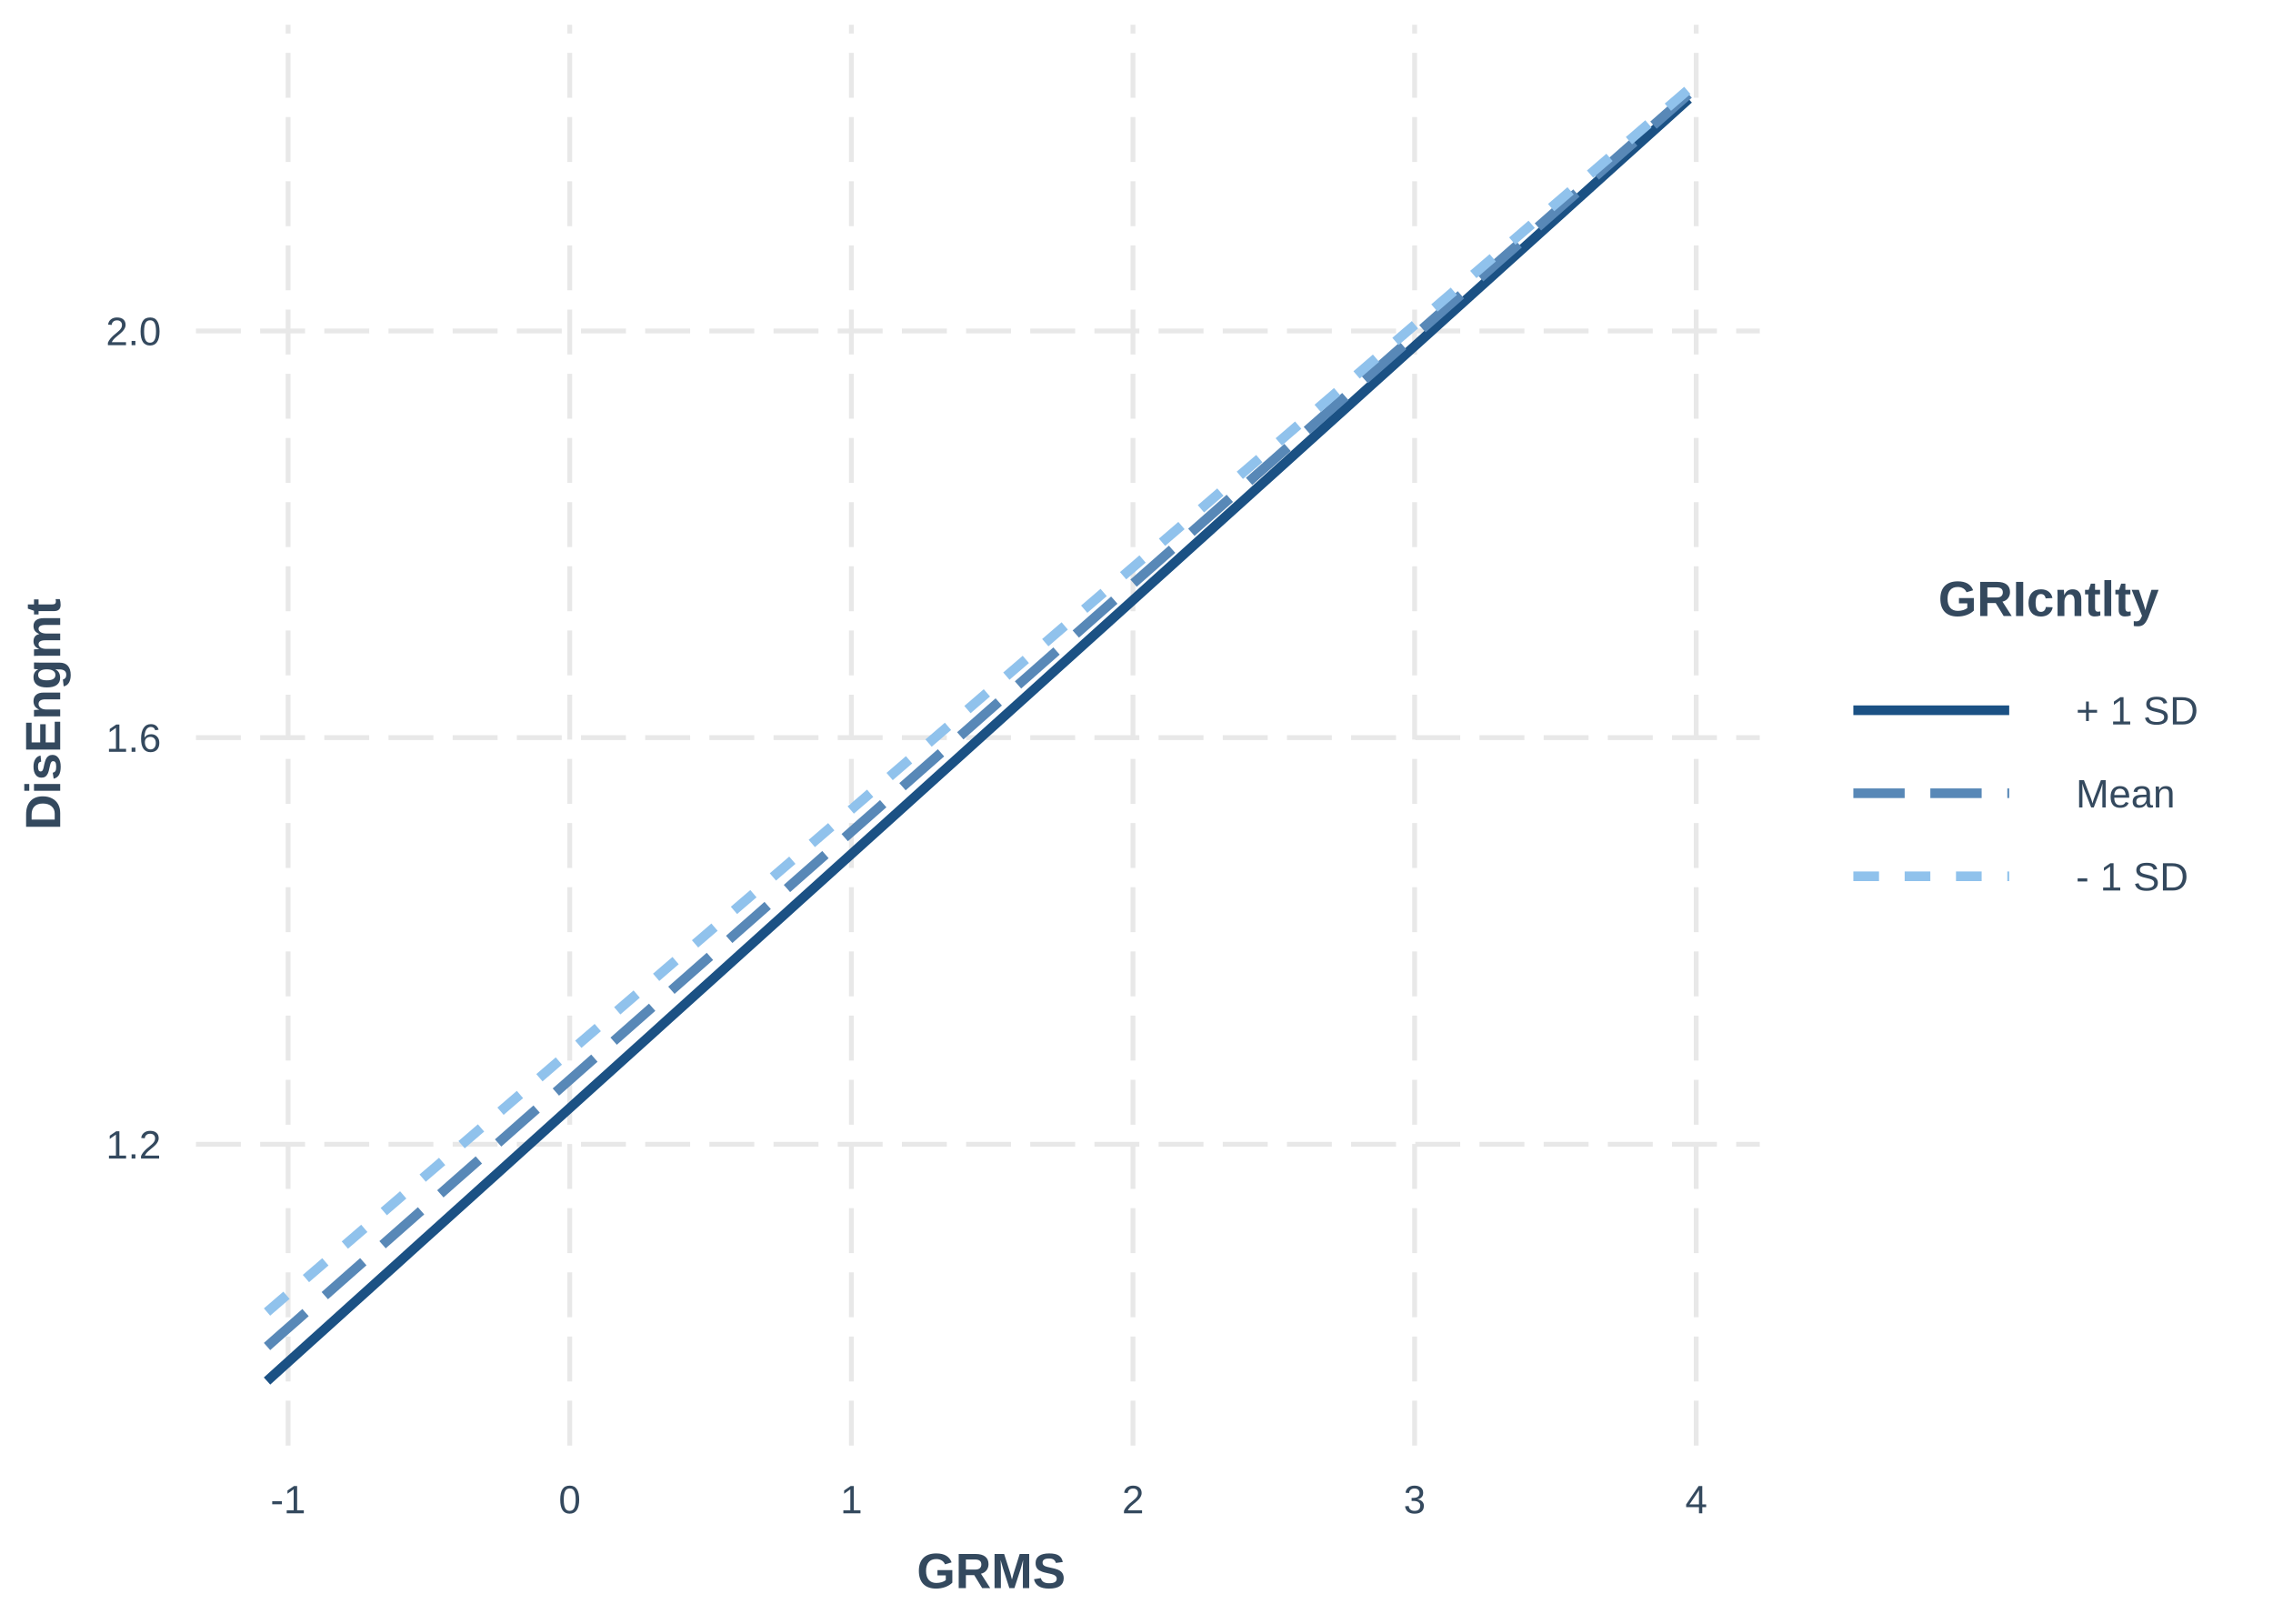
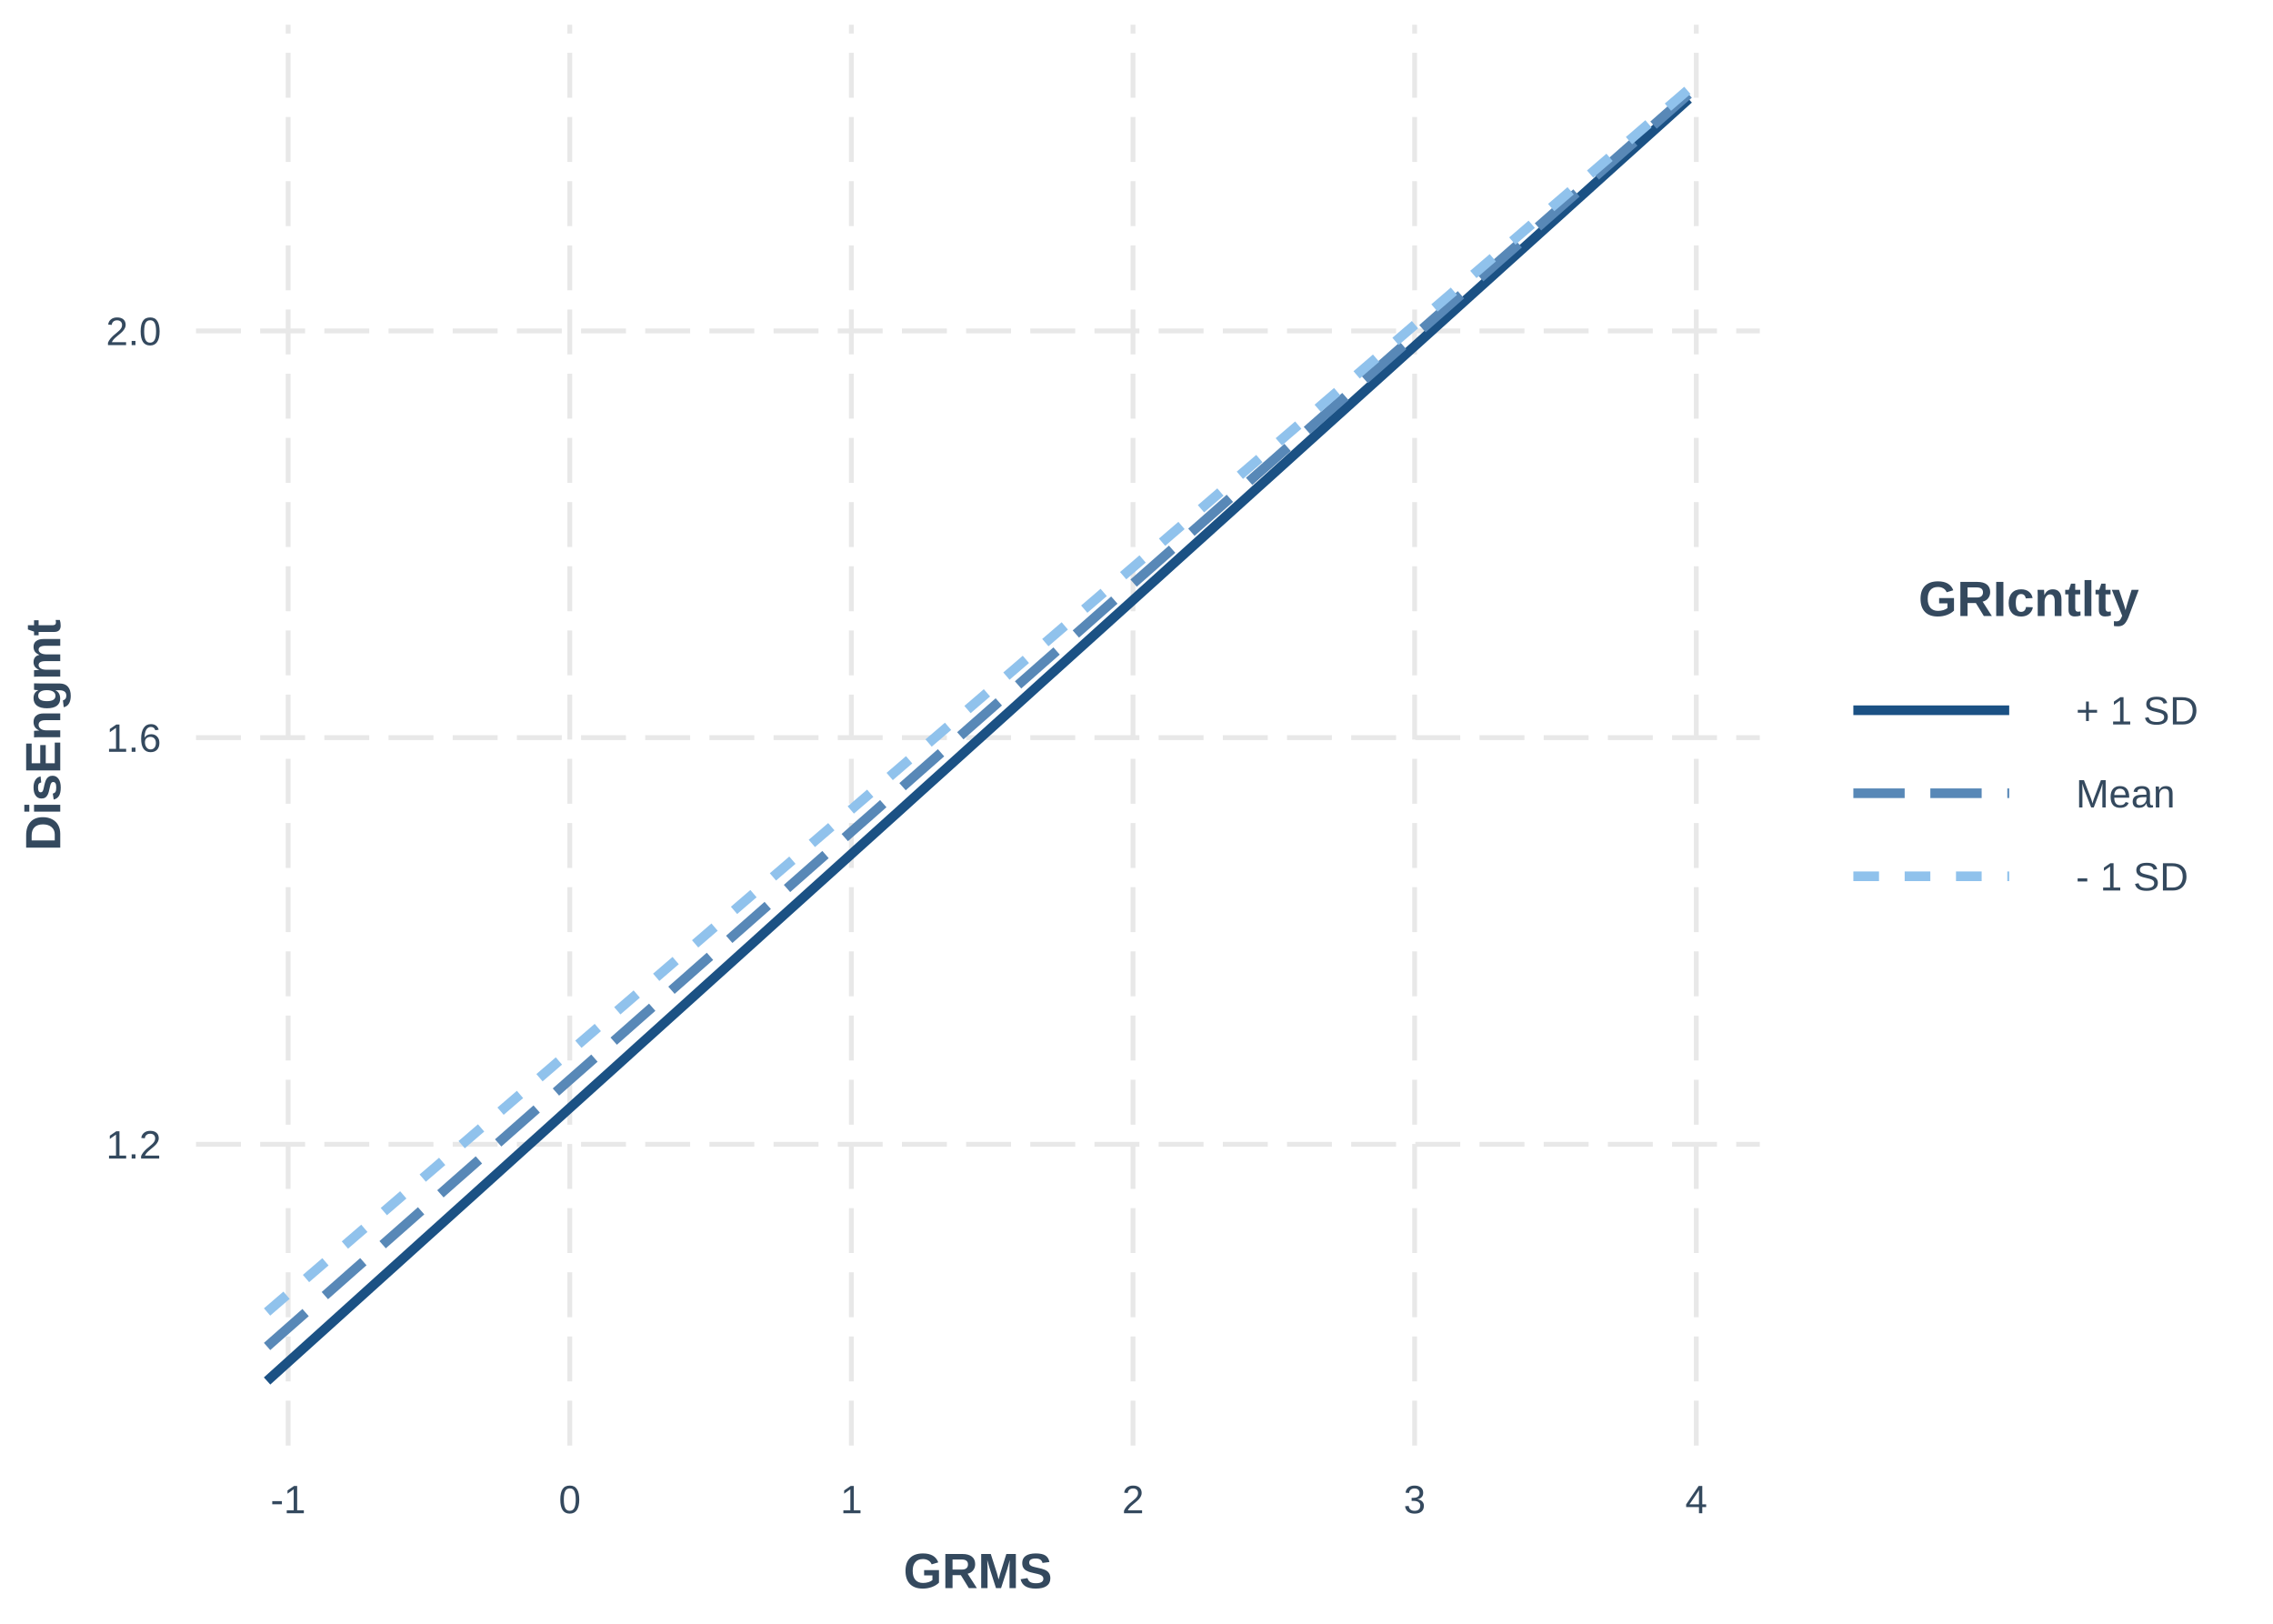
- <svg xmlns="http://www.w3.org/2000/svg" viewBox="0 0 504.00 360.00">
+ <svg xmlns="http://www.w3.org/2000/svg" class="svglite" width="504.00pt" height="360.00pt" viewBox="0 0 504.00 360.00">
  <defs>
    <style type="text/css">
-     line, polyline, polygon, path, rect, circle {
+     .svglite line, .svglite polyline, .svglite polygon, .svglite path, .svglite rect, .svglite circle {
      fill: none;
      stroke: #000000;
      stroke-linecap: round;
      stroke-linejoin: round;
      stroke-miterlimit: 10.00;
    }
  </style>
  </defs>
  <rect width="100%" height="100%" style="stroke: none; fill: #FFFFFF;" />
-   <rect x="0" y="0.00" width="504.00" height="360.00" style="stroke-width: 1.07; stroke: #FFFFFF; fill: #FFFFFF;" />
  <defs>
-     <clipPath id="cpNDMuNDV8MzkwLjIwfDMyMC41MXw1LjQ4">
-       <rect x="43.45" y="5.48" width="346.75" height="315.03" />
-     </clipPath>
-   </defs>
-   <rect x="43.45" y="5.48" width="346.75" height="315.03" style="stroke-width: 0.00; stroke: #FFFFFF; fill: #FFFFFF;" clip-path="url(#cpNDMuNDV8MzkwLjIwfDMyMC41MXw1LjQ4)" />
-   <polyline points="43.45,253.71 390.20,253.71 " style="stroke-width: 1.07; stroke: #E8E8E8; stroke-dasharray: 9.96,4.27; stroke-linecap: butt;" clip-path="url(#cpNDMuNDV8MzkwLjIwfDMyMC41MXw1LjQ4)" />
-   <polyline points="43.45,163.54 390.20,163.54 " style="stroke-width: 1.07; stroke: #E8E8E8; stroke-dasharray: 9.96,4.27; stroke-linecap: butt;" clip-path="url(#cpNDMuNDV8MzkwLjIwfDMyMC41MXw1LjQ4)" />
-   <polyline points="43.45,73.38 390.20,73.38 " style="stroke-width: 1.07; stroke: #E8E8E8; stroke-dasharray: 9.96,4.27; stroke-linecap: butt;" clip-path="url(#cpNDMuNDV8MzkwLjIwfDMyMC41MXw1LjQ4)" />
-   <polyline points="63.88,320.51 63.88,5.48 " style="stroke-width: 1.07; stroke: #E8E8E8; stroke-dasharray: 9.96,4.27; stroke-linecap: butt;" clip-path="url(#cpNDMuNDV8MzkwLjIwfDMyMC41MXw1LjQ4)" />
-   <polyline points="126.33,320.51 126.33,5.48 " style="stroke-width: 1.07; stroke: #E8E8E8; stroke-dasharray: 9.96,4.27; stroke-linecap: butt;" clip-path="url(#cpNDMuNDV8MzkwLjIwfDMyMC41MXw1LjQ4)" />
-   <polyline points="188.78,320.51 188.78,5.48 " style="stroke-width: 1.07; stroke: #E8E8E8; stroke-dasharray: 9.96,4.27; stroke-linecap: butt;" clip-path="url(#cpNDMuNDV8MzkwLjIwfDMyMC41MXw1LjQ4)" />
-   <polyline points="251.22,320.51 251.22,5.48 " style="stroke-width: 1.07; stroke: #E8E8E8; stroke-dasharray: 9.96,4.27; stroke-linecap: butt;" clip-path="url(#cpNDMuNDV8MzkwLjIwfDMyMC41MXw1LjQ4)" />
-   <polyline points="313.67,320.51 313.67,5.48 " style="stroke-width: 1.07; stroke: #E8E8E8; stroke-dasharray: 9.96,4.27; stroke-linecap: butt;" clip-path="url(#cpNDMuNDV8MzkwLjIwfDMyMC41MXw1LjQ4)" />
-   <polyline points="376.11,320.51 376.11,5.48 " style="stroke-width: 1.07; stroke: #E8E8E8; stroke-dasharray: 9.96,4.27; stroke-linecap: butt;" clip-path="url(#cpNDMuNDV8MzkwLjIwfDMyMC41MXw1LjQ4)" />
-   <polyline points="59.21,306.19 62.39,303.31 65.58,300.44 68.76,297.57 71.95,294.70 75.13,291.83 78.31,288.96 81.50,286.09 84.68,283.22 87.87,280.35 91.05,277.47 94.23,274.60 97.42,271.73 100.60,268.86 103.79,265.99 106.97,263.12 110.16,260.25 113.34,257.38 116.52,254.51 119.71,251.63 122.89,248.76 126.08,245.89 129.26,243.02 132.44,240.15 135.63,237.28 138.81,234.41 142.00,231.54 145.18,228.67 148.36,225.79 151.55,222.92 154.73,220.05 157.92,217.18 161.10,214.31 164.28,211.44 167.47,208.57 170.65,205.70 173.84,202.83 177.02,199.95 180.21,197.08 183.39,194.21 186.57,191.34 189.76,188.47 192.94,185.60 196.13,182.73 199.31,179.86 202.49,176.99 205.68,174.11 208.86,171.24 212.05,168.37 215.23,165.50 218.41,162.63 221.60,159.76 224.78,156.89 227.97,154.02 231.15,151.15 234.33,148.27 237.52,145.40 240.70,142.53 243.89,139.66 247.07,136.79 250.26,133.92 253.44,131.05 256.62,128.18 259.81,125.31 262.99,122.43 266.18,119.56 269.36,116.69 272.54,113.82 275.73,110.95 278.91,108.08 282.10,105.21 285.28,102.34 288.46,99.47 291.65,96.59 294.83,93.72 298.02,90.85 301.20,87.98 304.38,85.11 307.57,82.24 310.75,79.37 313.94,76.50 317.12,73.63 320.30,70.75 323.49,67.88 326.67,65.01 329.86,62.14 333.04,59.27 336.23,56.40 339.41,53.53 342.59,50.66 345.78,47.79 348.96,44.91 352.15,42.04 355.33,39.17 358.51,36.30 361.70,33.43 364.88,30.56 368.07,27.69 371.25,24.82 374.43,21.95 " style="stroke-width: 2.13; stroke: #1B5184; stroke-linecap: butt;" clip-path="url(#cpNDMuNDV8MzkwLjIwfDMyMC41MXw1LjQ4)" />
-   <polyline points="59.21,298.54 62.39,295.73 65.58,292.93 68.76,290.12 71.95,287.32 75.13,284.51 78.31,281.71 81.50,278.90 84.68,276.10 87.87,273.29 91.05,270.49 94.23,267.68 97.42,264.88 100.60,262.07 103.79,259.27 106.97,256.47 110.16,253.66 113.34,250.86 116.52,248.05 119.71,245.25 122.89,242.44 126.08,239.64 129.26,236.83 132.44,234.03 135.63,231.22 138.81,228.42 142.00,225.61 145.18,222.81 148.36,220.00 151.55,217.20 154.73,214.40 157.92,211.59 161.10,208.79 164.28,205.98 167.47,203.18 170.65,200.37 173.84,197.57 177.02,194.76 180.21,191.96 183.39,189.15 186.57,186.35 189.76,183.54 192.94,180.74 196.13,177.93 199.31,175.13 202.49,172.33 205.68,169.52 208.86,166.72 212.05,163.91 215.23,161.11 218.41,158.30 221.60,155.50 224.78,152.69 227.97,149.89 231.15,147.08 234.33,144.28 237.52,141.47 240.70,138.67 243.89,135.86 247.07,133.06 250.26,130.25 253.44,127.45 256.62,124.65 259.81,121.84 262.99,119.04 266.18,116.23 269.36,113.43 272.54,110.62 275.73,107.82 278.91,105.01 282.10,102.21 285.28,99.40 288.46,96.60 291.65,93.79 294.83,90.99 298.02,88.18 301.20,85.38 304.38,82.58 307.57,79.77 310.75,76.97 313.94,74.16 317.12,71.36 320.30,68.55 323.49,65.75 326.67,62.94 329.86,60.14 333.04,57.33 336.23,54.53 339.41,51.72 342.59,48.92 345.78,46.11 348.96,43.31 352.15,40.51 355.33,37.70 358.51,34.90 361.70,32.09 364.88,29.29 368.07,26.48 371.25,23.68 374.43,20.87 " style="stroke-width: 2.13; stroke: #5888B7; stroke-dasharray: 11.38,5.69,11.38,5.69; stroke-linecap: butt;" clip-path="url(#cpNDMuNDV8MzkwLjIwfDMyMC41MXw1LjQ4)" />
-   <polyline points="59.21,290.89 62.39,288.15 65.58,285.41 68.76,282.67 71.95,279.93 75.13,277.19 78.31,274.46 81.50,271.72 84.68,268.98 87.87,266.24 91.05,263.50 94.23,260.76 97.42,258.03 100.60,255.29 103.79,252.55 106.97,249.81 110.16,247.07 113.34,244.34 116.52,241.60 119.71,238.86 122.89,236.12 126.08,233.38 129.26,230.64 132.44,227.91 135.63,225.17 138.81,222.43 142.00,219.69 145.18,216.95 148.36,214.21 151.55,211.48 154.73,208.74 157.92,206.00 161.10,203.26 164.28,200.52 167.47,197.79 170.65,195.05 173.84,192.31 177.02,189.57 180.21,186.83 183.39,184.09 186.57,181.36 189.76,178.62 192.94,175.88 196.13,173.14 199.31,170.40 202.49,167.66 205.68,164.93 208.86,162.19 212.05,159.45 215.23,156.71 218.41,153.97 221.60,151.23 224.78,148.50 227.97,145.76 231.15,143.02 234.33,140.28 237.52,137.54 240.70,134.81 243.89,132.07 247.07,129.33 250.26,126.59 253.44,123.85 256.62,121.11 259.81,118.38 262.99,115.64 266.18,112.90 269.36,110.16 272.54,107.42 275.73,104.68 278.91,101.95 282.10,99.21 285.28,96.47 288.46,93.73 291.65,90.99 294.83,88.26 298.02,85.52 301.20,82.78 304.38,80.04 307.57,77.30 310.75,74.56 313.94,71.83 317.12,69.09 320.30,66.35 323.49,63.61 326.67,60.87 329.86,58.13 333.04,55.40 336.23,52.66 339.41,49.92 342.59,47.18 345.78,44.44 348.96,41.70 352.15,38.97 355.33,36.23 358.51,33.49 361.70,30.75 364.88,28.01 368.07,25.28 371.25,22.54 374.43,19.80 " style="stroke-width: 2.13; stroke: #90C2EC; stroke-dasharray: 5.69,5.69,5.69,5.69; stroke-linecap: butt;" clip-path="url(#cpNDMuNDV8MzkwLjIwfDMyMC41MXw1LjQ4)" />
-   <defs>
-     <clipPath id="cpMC4wMHw1MDQuMDB8MzYwLjAwfDAuMDA=">
+     <clipPath id="cpMC4wMHw1MDQuMDB8MC4wMHwzNjAuMDA=">
      <rect x="0.00" y="0.00" width="504.00" height="360.00" />
    </clipPath>
  </defs>
-   <g clip-path="url(#cpMC4wMHw1MDQuMDB8MzYwLjAwfDAuMDA=)">
-     <text x="23.49" y="256.86" style="font-size: 8.80px; fill: #34495E; font-family: Arial;" textLength="12.23px" lengthAdjust="spacingAndGlyphs">1.2</text>
+   <g clip-path="url(#cpMC4wMHw1MDQuMDB8MC4wMHwzNjAuMDA=)">
+     <rect x="0.00" y="0.00" width="504.00" height="360.00" style="stroke-width: 1.07; stroke: #FFFFFF; fill: #FFFFFF;" />
  </g>
-   <g clip-path="url(#cpMC4wMHw1MDQuMDB8MzYwLjAwfDAuMDA=)">
-     <text x="23.49" y="166.69" style="font-size: 8.80px; fill: #34495E; font-family: Arial;" textLength="12.23px" lengthAdjust="spacingAndGlyphs">1.6</text>
+   <defs>
+     <clipPath id="cpNDMuNDZ8MzkwLjIwfDUuNDh8MzIwLjUw">
+       <rect x="43.46" y="5.48" width="346.74" height="315.02" />
+     </clipPath>
+   </defs>
+   <g clip-path="url(#cpNDMuNDZ8MzkwLjIwfDUuNDh8MzIwLjUw)">
+     <rect x="43.46" y="5.48" width="346.74" height="315.02" style="stroke-width: 0.00; stroke: #FFFFFF; fill: #FFFFFF;" />
+     <polyline points="43.46,253.71 390.20,253.71 " style="stroke-width: 1.07; stroke: #E8E8E8; stroke-dasharray: 9.96,4.27; stroke-linecap: butt;" />
+     <polyline points="43.46,163.54 390.20,163.54 " style="stroke-width: 1.07; stroke: #E8E8E8; stroke-dasharray: 9.96,4.27; stroke-linecap: butt;" />
+     <polyline points="43.46,73.37 390.20,73.37 " style="stroke-width: 1.07; stroke: #E8E8E8; stroke-dasharray: 9.96,4.27; stroke-linecap: butt;" />
+     <polyline points="63.89,320.50 63.89,5.48 " style="stroke-width: 1.07; stroke: #E8E8E8; stroke-dasharray: 9.96,4.27; stroke-linecap: butt;" />
+     <polyline points="126.34,320.50 126.34,5.48 " style="stroke-width: 1.07; stroke: #E8E8E8; stroke-dasharray: 9.96,4.27; stroke-linecap: butt;" />
+     <polyline points="188.78,320.50 188.78,5.48 " style="stroke-width: 1.07; stroke: #E8E8E8; stroke-dasharray: 9.96,4.27; stroke-linecap: butt;" />
+     <polyline points="251.23,320.50 251.23,5.48 " style="stroke-width: 1.07; stroke: #E8E8E8; stroke-dasharray: 9.96,4.27; stroke-linecap: butt;" />
+     <polyline points="313.67,320.50 313.67,5.48 " style="stroke-width: 1.07; stroke: #E8E8E8; stroke-dasharray: 9.96,4.27; stroke-linecap: butt;" />
+     <polyline points="376.12,320.50 376.12,5.48 " style="stroke-width: 1.07; stroke: #E8E8E8; stroke-dasharray: 9.96,4.27; stroke-linecap: butt;" />
+     <polyline points="59.22,306.18 62.40,303.31 65.59,300.44 68.77,297.57 71.96,294.70 75.14,291.83 78.32,288.96 81.51,286.08 84.69,283.21 87.88,280.34 91.06,277.47 94.24,274.60 97.43,271.73 100.61,268.86 103.80,265.99 106.98,263.12 110.16,260.25 113.35,257.37 116.53,254.50 119.72,251.63 122.90,248.76 126.08,245.89 129.27,243.02 132.45,240.15 135.64,237.28 138.82,234.41 142.00,231.53 145.19,228.66 148.37,225.79 151.56,222.92 154.74,220.05 157.92,217.18 161.11,214.31 164.29,211.44 167.48,208.57 170.66,205.69 173.84,202.82 177.03,199.95 180.21,197.08 183.40,194.21 186.58,191.34 189.76,188.47 192.95,185.60 196.13,182.73 199.32,179.86 202.50,176.98 205.68,174.11 208.87,171.24 212.05,168.37 215.23,165.50 218.42,162.63 221.60,159.76 224.79,156.89 227.97,154.02 231.15,151.14 234.34,148.27 237.52,145.40 240.71,142.53 243.89,139.66 247.07,136.79 250.26,133.92 253.44,131.05 256.63,128.18 259.81,125.30 262.99,122.43 266.18,119.56 269.36,116.69 272.55,113.82 275.73,110.95 278.91,108.08 282.10,105.21 285.28,102.34 288.47,99.46 291.65,96.59 294.83,93.72 298.02,90.85 301.20,87.98 304.39,85.11 307.57,82.24 310.75,79.37 313.94,76.50 317.12,73.63 320.31,70.75 323.49,67.88 326.67,65.01 329.86,62.14 333.04,59.27 336.23,56.40 339.41,53.53 342.59,50.66 345.78,47.79 348.96,44.91 352.15,42.04 355.33,39.17 358.51,36.30 361.70,33.43 364.88,30.56 368.07,27.69 371.25,24.82 374.43,21.95 " style="stroke-width: 2.13; stroke: #1B5184; stroke-linecap: butt;" />
+     <polyline points="59.22,298.53 62.40,295.73 65.59,292.92 68.77,290.12 71.96,287.31 75.14,284.51 78.32,281.70 81.51,278.90 84.69,276.10 87.88,273.29 91.06,270.49 94.24,267.68 97.43,264.88 100.61,262.07 103.80,259.27 106.98,256.46 110.16,253.66 113.35,250.85 116.53,248.05 119.72,245.24 122.90,242.44 126.08,239.63 129.27,236.83 132.45,234.03 135.64,231.22 138.82,228.42 142.00,225.61 145.19,222.81 148.37,220.00 151.56,217.20 154.74,214.39 157.92,211.59 161.11,208.78 164.29,205.98 167.48,203.17 170.66,200.37 173.84,197.57 177.03,194.76 180.21,191.96 183.40,189.15 186.58,186.35 189.76,183.54 192.95,180.74 196.13,177.93 199.32,175.13 202.50,172.32 205.68,169.52 208.87,166.71 212.05,163.91 215.23,161.10 218.42,158.30 221.60,155.50 224.79,152.69 227.97,149.89 231.15,147.08 234.34,144.28 237.52,141.47 240.71,138.67 243.89,135.86 247.07,133.06 250.26,130.25 253.44,127.45 256.63,124.64 259.81,121.84 262.99,119.03 266.18,116.23 269.36,113.43 272.55,110.62 275.73,107.82 278.91,105.01 282.10,102.21 285.28,99.40 288.47,96.60 291.65,93.79 294.83,90.99 298.02,88.18 301.20,85.38 304.39,82.57 307.57,79.77 310.75,76.97 313.94,74.16 317.12,71.36 320.31,68.55 323.49,65.75 326.67,62.94 329.86,60.14 333.04,57.33 336.23,54.53 339.41,51.72 342.59,48.92 345.78,46.11 348.96,43.31 352.15,40.50 355.33,37.70 358.51,34.90 361.70,32.09 364.88,29.29 368.07,26.48 371.25,23.68 374.43,20.87 " style="stroke-width: 2.13; stroke: #5888B7; stroke-dasharray: 11.38,5.69,11.38,5.69; stroke-linecap: butt;" />
+     <polyline points="59.22,290.88 62.40,288.14 65.59,285.41 68.77,282.67 71.96,279.93 75.14,277.19 78.32,274.45 81.51,271.71 84.69,268.98 87.88,266.24 91.06,263.50 94.24,260.76 97.43,258.02 100.61,255.29 103.80,252.55 106.98,249.81 110.16,247.07 113.35,244.33 116.53,241.59 119.72,238.86 122.90,236.12 126.08,233.38 129.27,230.64 132.45,227.90 135.64,225.17 138.82,222.43 142.00,219.69 145.19,216.95 148.37,214.21 151.56,211.47 154.74,208.74 157.92,206.00 161.11,203.26 164.29,200.52 167.48,197.78 170.66,195.04 173.84,192.31 177.03,189.57 180.21,186.83 183.40,184.09 186.58,181.35 189.76,178.62 192.95,175.88 196.13,173.14 199.32,170.40 202.50,167.66 205.68,164.92 208.87,162.19 212.05,159.45 215.23,156.71 218.42,153.97 221.60,151.23 224.79,148.50 227.97,145.76 231.15,143.02 234.34,140.28 237.52,137.54 240.71,134.80 243.89,132.07 247.07,129.33 250.26,126.59 253.44,123.85 256.63,121.11 259.81,118.37 262.99,115.64 266.18,112.90 269.36,110.16 272.55,107.42 275.73,104.68 278.91,101.95 282.10,99.21 285.28,96.47 288.47,93.73 291.65,90.99 294.83,88.25 298.02,85.52 301.20,82.78 304.39,80.04 307.57,77.30 310.75,74.56 313.94,71.82 317.12,69.09 320.31,66.35 323.49,63.61 326.67,60.87 329.86,58.13 333.04,55.40 336.23,52.66 339.41,49.92 342.59,47.18 345.78,44.44 348.96,41.70 352.15,38.97 355.33,36.23 358.51,33.49 361.70,30.75 364.88,28.01 368.07,25.28 371.25,22.54 374.43,19.80 " style="stroke-width: 2.13; stroke: #90C2EC; stroke-dasharray: 5.69,5.69,5.69,5.69; stroke-linecap: butt;" />
  </g>
-   <g clip-path="url(#cpMC4wMHw1MDQuMDB8MzYwLjAwfDAuMDA=)">
-     <text x="23.49" y="76.53" style="font-size: 8.80px; fill: #34495E; font-family: Arial;" textLength="12.23px" lengthAdjust="spacingAndGlyphs">2.0</text>
-   </g>
-   <g clip-path="url(#cpMC4wMHw1MDQuMDB8MzYwLjAwfDAuMDA=)">
-     <text x="59.97" y="335.52" style="font-size: 8.80px; fill: #34495E; font-family: Arial;" textLength="7.82px" lengthAdjust="spacingAndGlyphs">-1</text>
-   </g>
-   <g clip-path="url(#cpMC4wMHw1MDQuMDB8MzYwLjAwfDAuMDA=)">
-     <text x="123.88" y="335.52" style="font-size: 8.80px; fill: #34495E; font-family: Arial;" textLength="4.89px" lengthAdjust="spacingAndGlyphs">0</text>
-   </g>
-   <g clip-path="url(#cpMC4wMHw1MDQuMDB8MzYwLjAwfDAuMDA=)">
-     <text x="186.33" y="335.52" style="font-size: 8.80px; fill: #34495E; font-family: Arial;" textLength="4.89px" lengthAdjust="spacingAndGlyphs">1</text>
-   </g>
-   <g clip-path="url(#cpMC4wMHw1MDQuMDB8MzYwLjAwfDAuMDA=)">
-     <text x="248.78" y="335.52" style="font-size: 8.80px; fill: #34495E; font-family: Arial;" textLength="4.89px" lengthAdjust="spacingAndGlyphs">2</text>
-   </g>
-   <g clip-path="url(#cpMC4wMHw1MDQuMDB8MzYwLjAwfDAuMDA=)">
-     <text x="311.22" y="335.52" style="font-size: 8.80px; fill: #34495E; font-family: Arial;" textLength="4.89px" lengthAdjust="spacingAndGlyphs">3</text>
-   </g>
-   <g clip-path="url(#cpMC4wMHw1MDQuMDB8MzYwLjAwfDAuMDA=)">
-     <text x="373.67" y="335.52" style="font-size: 8.80px; fill: #34495E; font-family: Arial;" textLength="4.89px" lengthAdjust="spacingAndGlyphs">4</text>
-   </g>
-   <g clip-path="url(#cpMC4wMHw1MDQuMDB8MzYwLjAwfDAuMDA=)">
-     <text x="203.29" y="352.10" style="font-size: 11.00px; font-weight: bold; fill: #34495E; font-family: Arial;" textLength="27.06px" lengthAdjust="spacingAndGlyphs">GRMS</text>
-   </g>
-   <g clip-path="url(#cpMC4wMHw1MDQuMDB8MzYwLjAwfDAuMDA=)">
-     <text transform="translate(13.35,184.04) rotate(-90)" style="font-size: 11.00px; font-weight: bold; fill: #34495E; font-family: Arial;" textLength="42.09px" lengthAdjust="spacingAndGlyphs">DisEngmt</text>
-   </g>
-   <g clip-path="url(#cpMC4wMHw1MDQuMDB8MzYwLjAwfDAuMDA=)">
-     <text x="429.79" y="136.58" style="font-size: 11.00px; font-weight: bold; fill: #34495E; font-family: Arial;" textLength="40.10px" lengthAdjust="spacingAndGlyphs">GRIcntlty</text>
-   </g>
-   <rect x="406.63" y="148.27" width="43.20" height="18.40" style="stroke-width: 1.07; stroke: #FFFFFF; fill: #FFFFFF;" clip-path="url(#cpMC4wMHw1MDQuMDB8MzYwLjAwfDAuMDA=)" />
-   <line x1="410.95" y1="157.47" x2="445.51" y2="157.47" style="stroke-width: 2.13; stroke: #1B5184; stroke-linecap: butt;" clip-path="url(#cpMC4wMHw1MDQuMDB8MzYwLjAwfDAuMDA=)" />
-   <rect x="406.63" y="166.67" width="43.20" height="18.40" style="stroke-width: 1.07; stroke: #FFFFFF; fill: #FFFFFF;" clip-path="url(#cpMC4wMHw1MDQuMDB8MzYwLjAwfDAuMDA=)" />
-   <line x1="410.95" y1="175.87" x2="445.51" y2="175.87" style="stroke-width: 2.13; stroke: #5888B7; stroke-dasharray: 11.38,5.69,11.38,5.69; stroke-linecap: butt;" clip-path="url(#cpMC4wMHw1MDQuMDB8MzYwLjAwfDAuMDA=)" />
-   <rect x="406.63" y="185.07" width="43.20" height="18.40" style="stroke-width: 1.07; stroke: #FFFFFF; fill: #FFFFFF;" clip-path="url(#cpMC4wMHw1MDQuMDB8MzYwLjAwfDAuMDA=)" />
-   <line x1="410.95" y1="194.28" x2="445.51" y2="194.28" style="stroke-width: 2.13; stroke: #90C2EC; stroke-dasharray: 5.69,5.69,5.69,5.69; stroke-linecap: butt;" clip-path="url(#cpMC4wMHw1MDQuMDB8MzYwLjAwfDAuMDA=)" />
-   <g clip-path="url(#cpMC4wMHw1MDQuMDB8MzYwLjAwfDAuMDA=)">
+   <g clip-path="url(#cpMC4wMHw1MDQuMDB8MC4wMHwzNjAuMDA=)">
+     <text x="29.62" y="256.86" text-anchor="middle" style="font-size: 8.80px; fill: #34495E; font-family: Arial;" textLength="12.24px" lengthAdjust="spacingAndGlyphs">1.2</text>
+     <text x="29.62" y="166.69" text-anchor="middle" style="font-size: 8.80px; fill: #34495E; font-family: Arial;" textLength="12.24px" lengthAdjust="spacingAndGlyphs">1.6</text>
+     <text x="29.62" y="76.52" text-anchor="middle" style="font-size: 8.80px; fill: #34495E; font-family: Arial;" textLength="12.24px" lengthAdjust="spacingAndGlyphs">2.0</text>
+     <text x="63.89" y="335.51" text-anchor="middle" style="font-size: 8.80px; fill: #34495E; font-family: Arial;" textLength="7.83px" lengthAdjust="spacingAndGlyphs">-1</text>
+     <text x="126.34" y="335.51" text-anchor="middle" style="font-size: 8.80px; fill: #34495E; font-family: Arial;" textLength="4.90px" lengthAdjust="spacingAndGlyphs">0</text>
+     <text x="188.78" y="335.51" text-anchor="middle" style="font-size: 8.80px; fill: #34495E; font-family: Arial;" textLength="4.90px" lengthAdjust="spacingAndGlyphs">1</text>
+     <text x="251.23" y="335.51" text-anchor="middle" style="font-size: 8.80px; fill: #34495E; font-family: Arial;" textLength="4.90px" lengthAdjust="spacingAndGlyphs">2</text>
+     <text x="313.67" y="335.51" text-anchor="middle" style="font-size: 8.80px; fill: #34495E; font-family: Arial;" textLength="4.90px" lengthAdjust="spacingAndGlyphs">3</text>
+     <text x="376.12" y="335.51" text-anchor="middle" style="font-size: 8.80px; fill: #34495E; font-family: Arial;" textLength="4.90px" lengthAdjust="spacingAndGlyphs">4</text>
+     <text x="216.83" y="352.10" text-anchor="middle" style="font-size: 11.00px; font-weight: bold; fill: #34495E; font-family: Arial;" textLength="27.06px" lengthAdjust="spacingAndGlyphs">GRMS</text>
+     <text transform="translate(13.36,162.99) rotate(-90)" text-anchor="middle" style="font-size: 11.00px; font-weight: bold; fill: #34495E; font-family: Arial;" textLength="42.11px" lengthAdjust="spacingAndGlyphs">DisEngmt</text>
+     <text x="449.84" y="136.58" text-anchor="middle" style="font-size: 11.00px; font-weight: bold; fill: #34495E; font-family: Arial;" textLength="40.10px" lengthAdjust="spacingAndGlyphs">GRIcntlty</text>
+     <rect x="406.63" y="148.26" width="43.20" height="18.40" style="stroke-width: 1.07; stroke: #FFFFFF; fill: #FFFFFF;" />
+     <line x1="410.95" y1="157.47" x2="445.51" y2="157.47" style="stroke-width: 2.13; stroke: #1B5184; stroke-linecap: butt;" />
+     <rect x="406.63" y="166.67" width="43.20" height="18.40" style="stroke-width: 1.07; stroke: #FFFFFF; fill: #FFFFFF;" />
+     <line x1="410.95" y1="175.87" x2="445.51" y2="175.87" style="stroke-width: 2.13; stroke: #5888B7; stroke-dasharray: 11.38,5.69,11.38,5.69; stroke-linecap: butt;" />
+     <rect x="406.63" y="185.07" width="43.20" height="18.40" style="stroke-width: 1.07; stroke: #FFFFFF; fill: #FFFFFF;" />
+     <line x1="410.95" y1="194.28" x2="445.51" y2="194.28" style="stroke-width: 2.13; stroke: #90C2EC; stroke-dasharray: 5.69,5.69,5.69,5.69; stroke-linecap: butt;" />
    <text x="460.29" y="160.62" style="font-size: 8.80px; fill: #34495E; font-family: Arial;" textLength="27.15px" lengthAdjust="spacingAndGlyphs">+ 1 SD</text>
-   </g>
-   <g clip-path="url(#cpMC4wMHw1MDQuMDB8MzYwLjAwfDAuMDA=)">
-     <text x="460.29" y="179.02" style="font-size: 8.80px; fill: #34495E; font-family: Arial;" textLength="22.01px" lengthAdjust="spacingAndGlyphs">Mean</text>
-   </g>
-   <g clip-path="url(#cpMC4wMHw1MDQuMDB8MzYwLjAwfDAuMDA=)">
+     <text x="460.29" y="179.02" style="font-size: 8.80px; fill: #34495E; font-family: Arial;" textLength="22.02px" lengthAdjust="spacingAndGlyphs">Mean</text>
    <text x="460.29" y="197.43" style="font-size: 8.80px; fill: #34495E; font-family: Arial;" textLength="24.94px" lengthAdjust="spacingAndGlyphs">- 1 SD</text>
  </g>
</svg>
